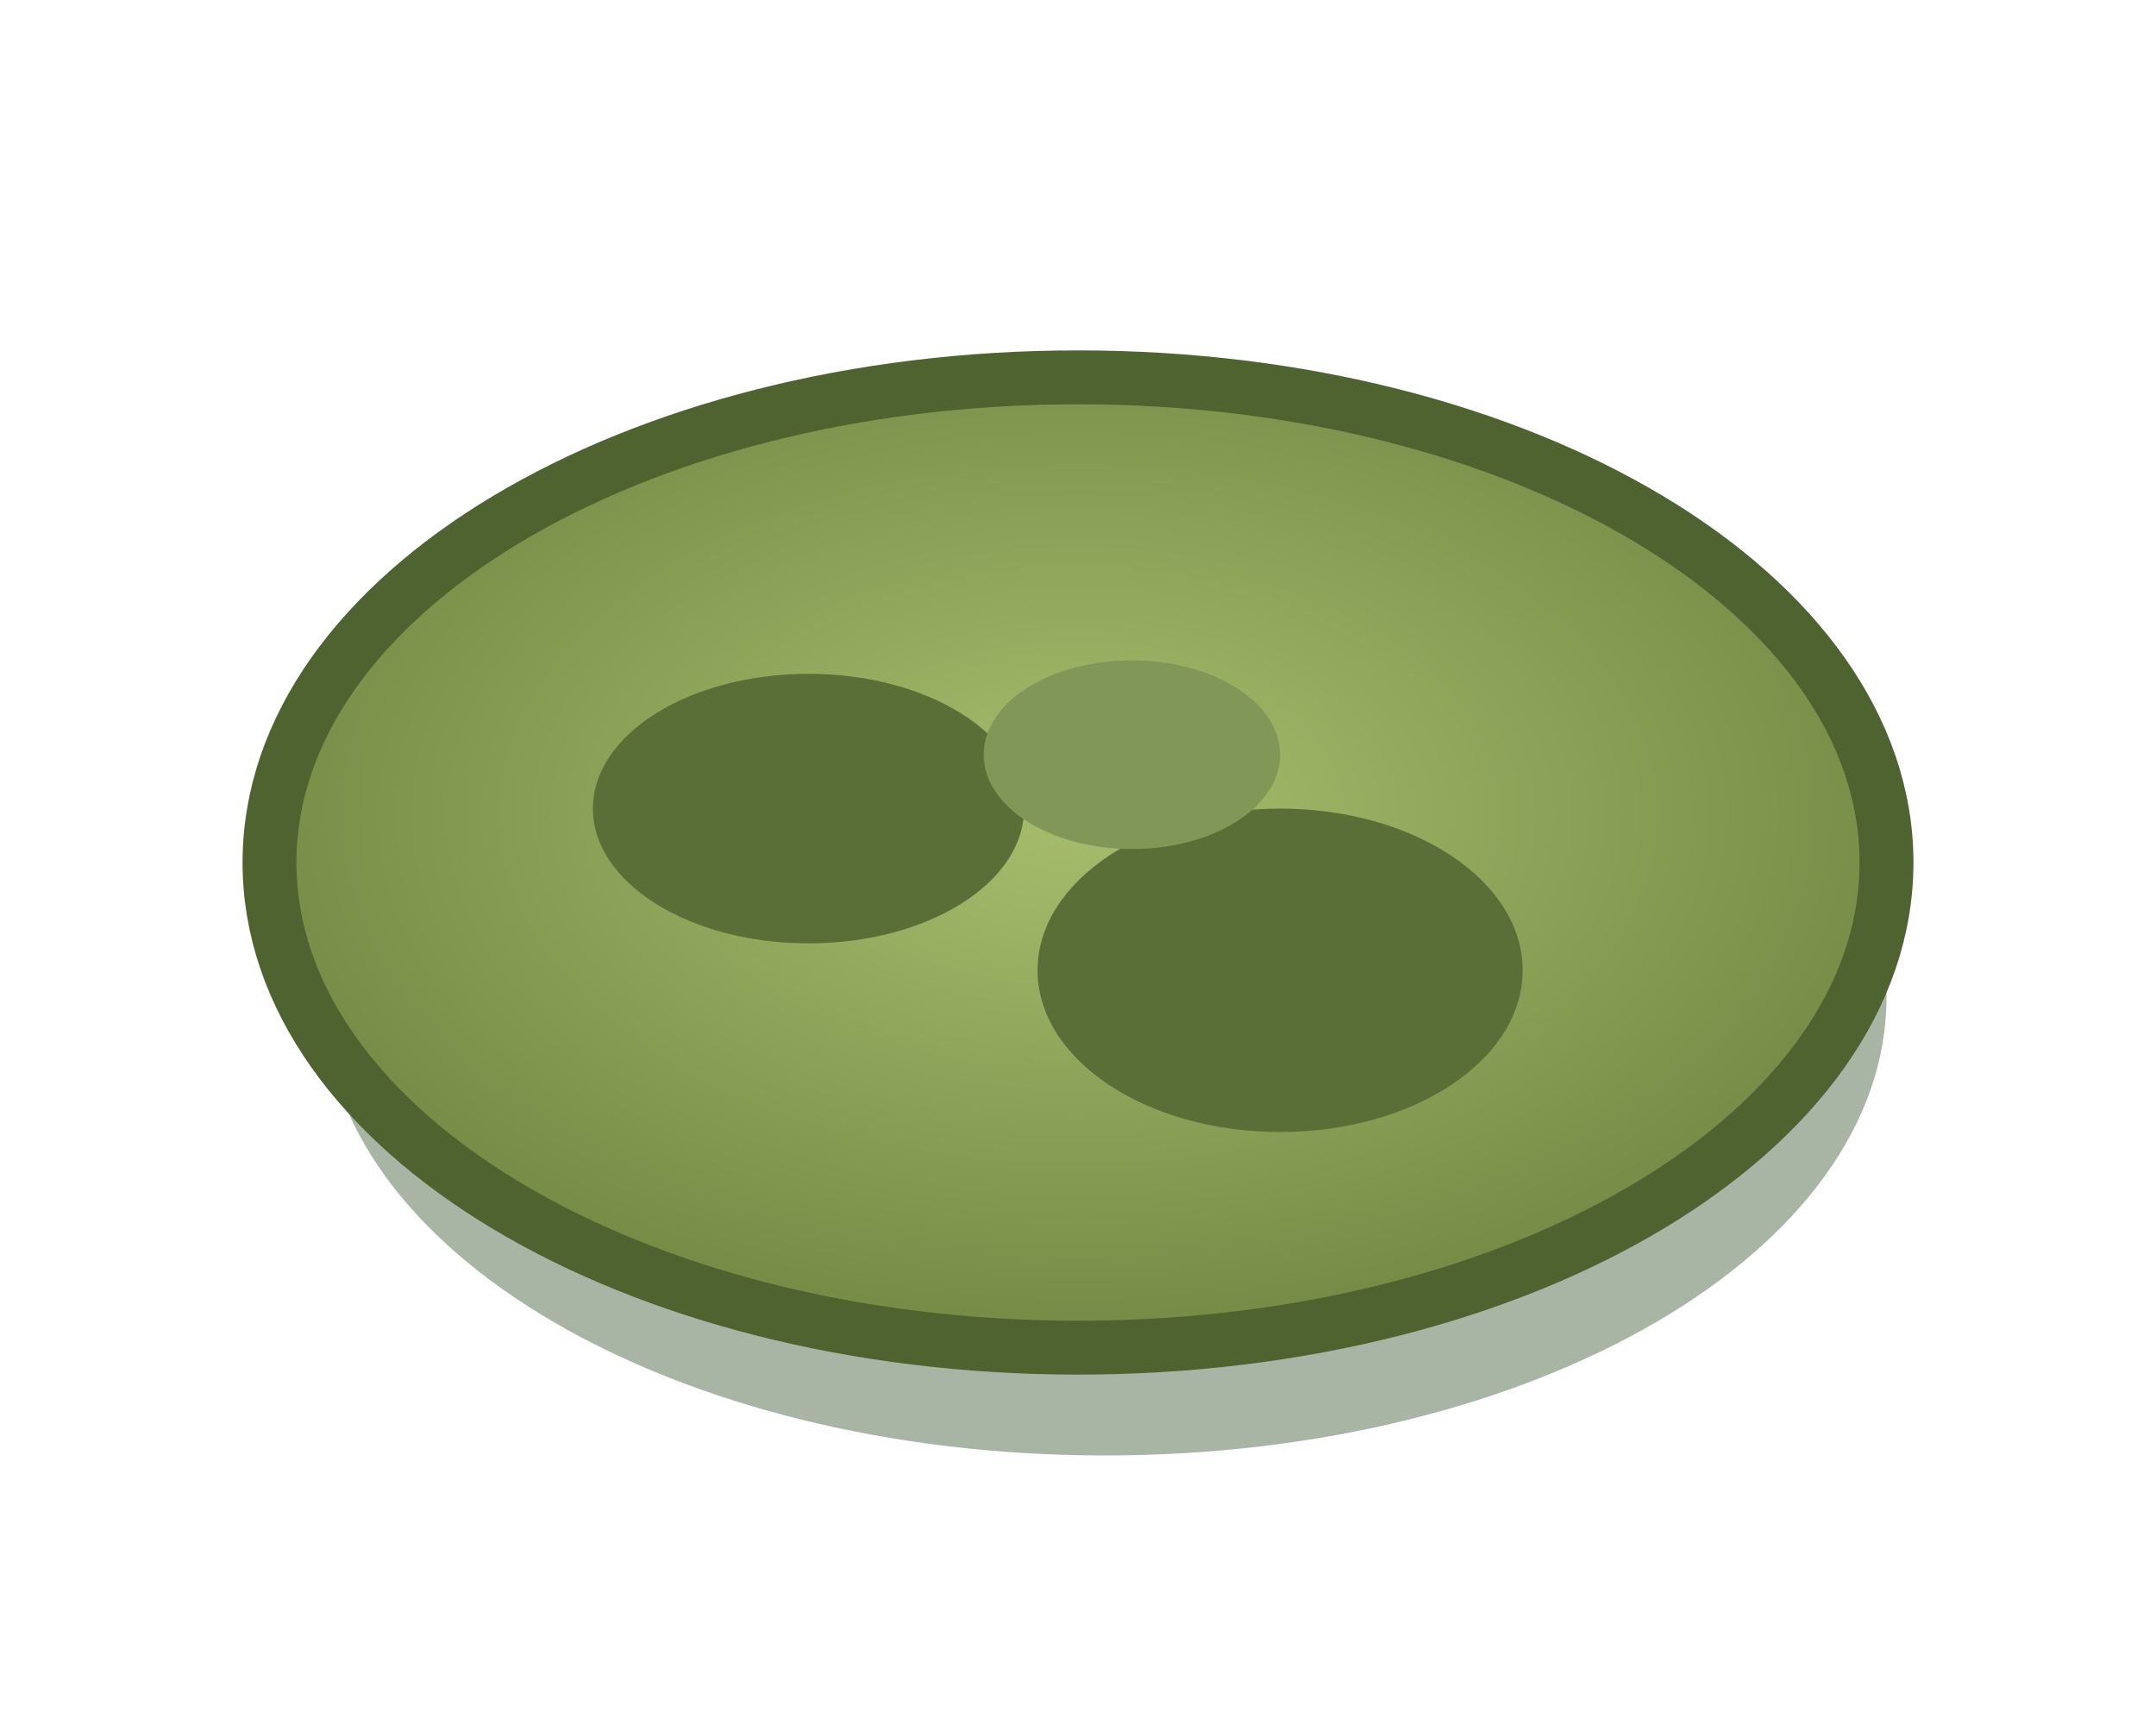
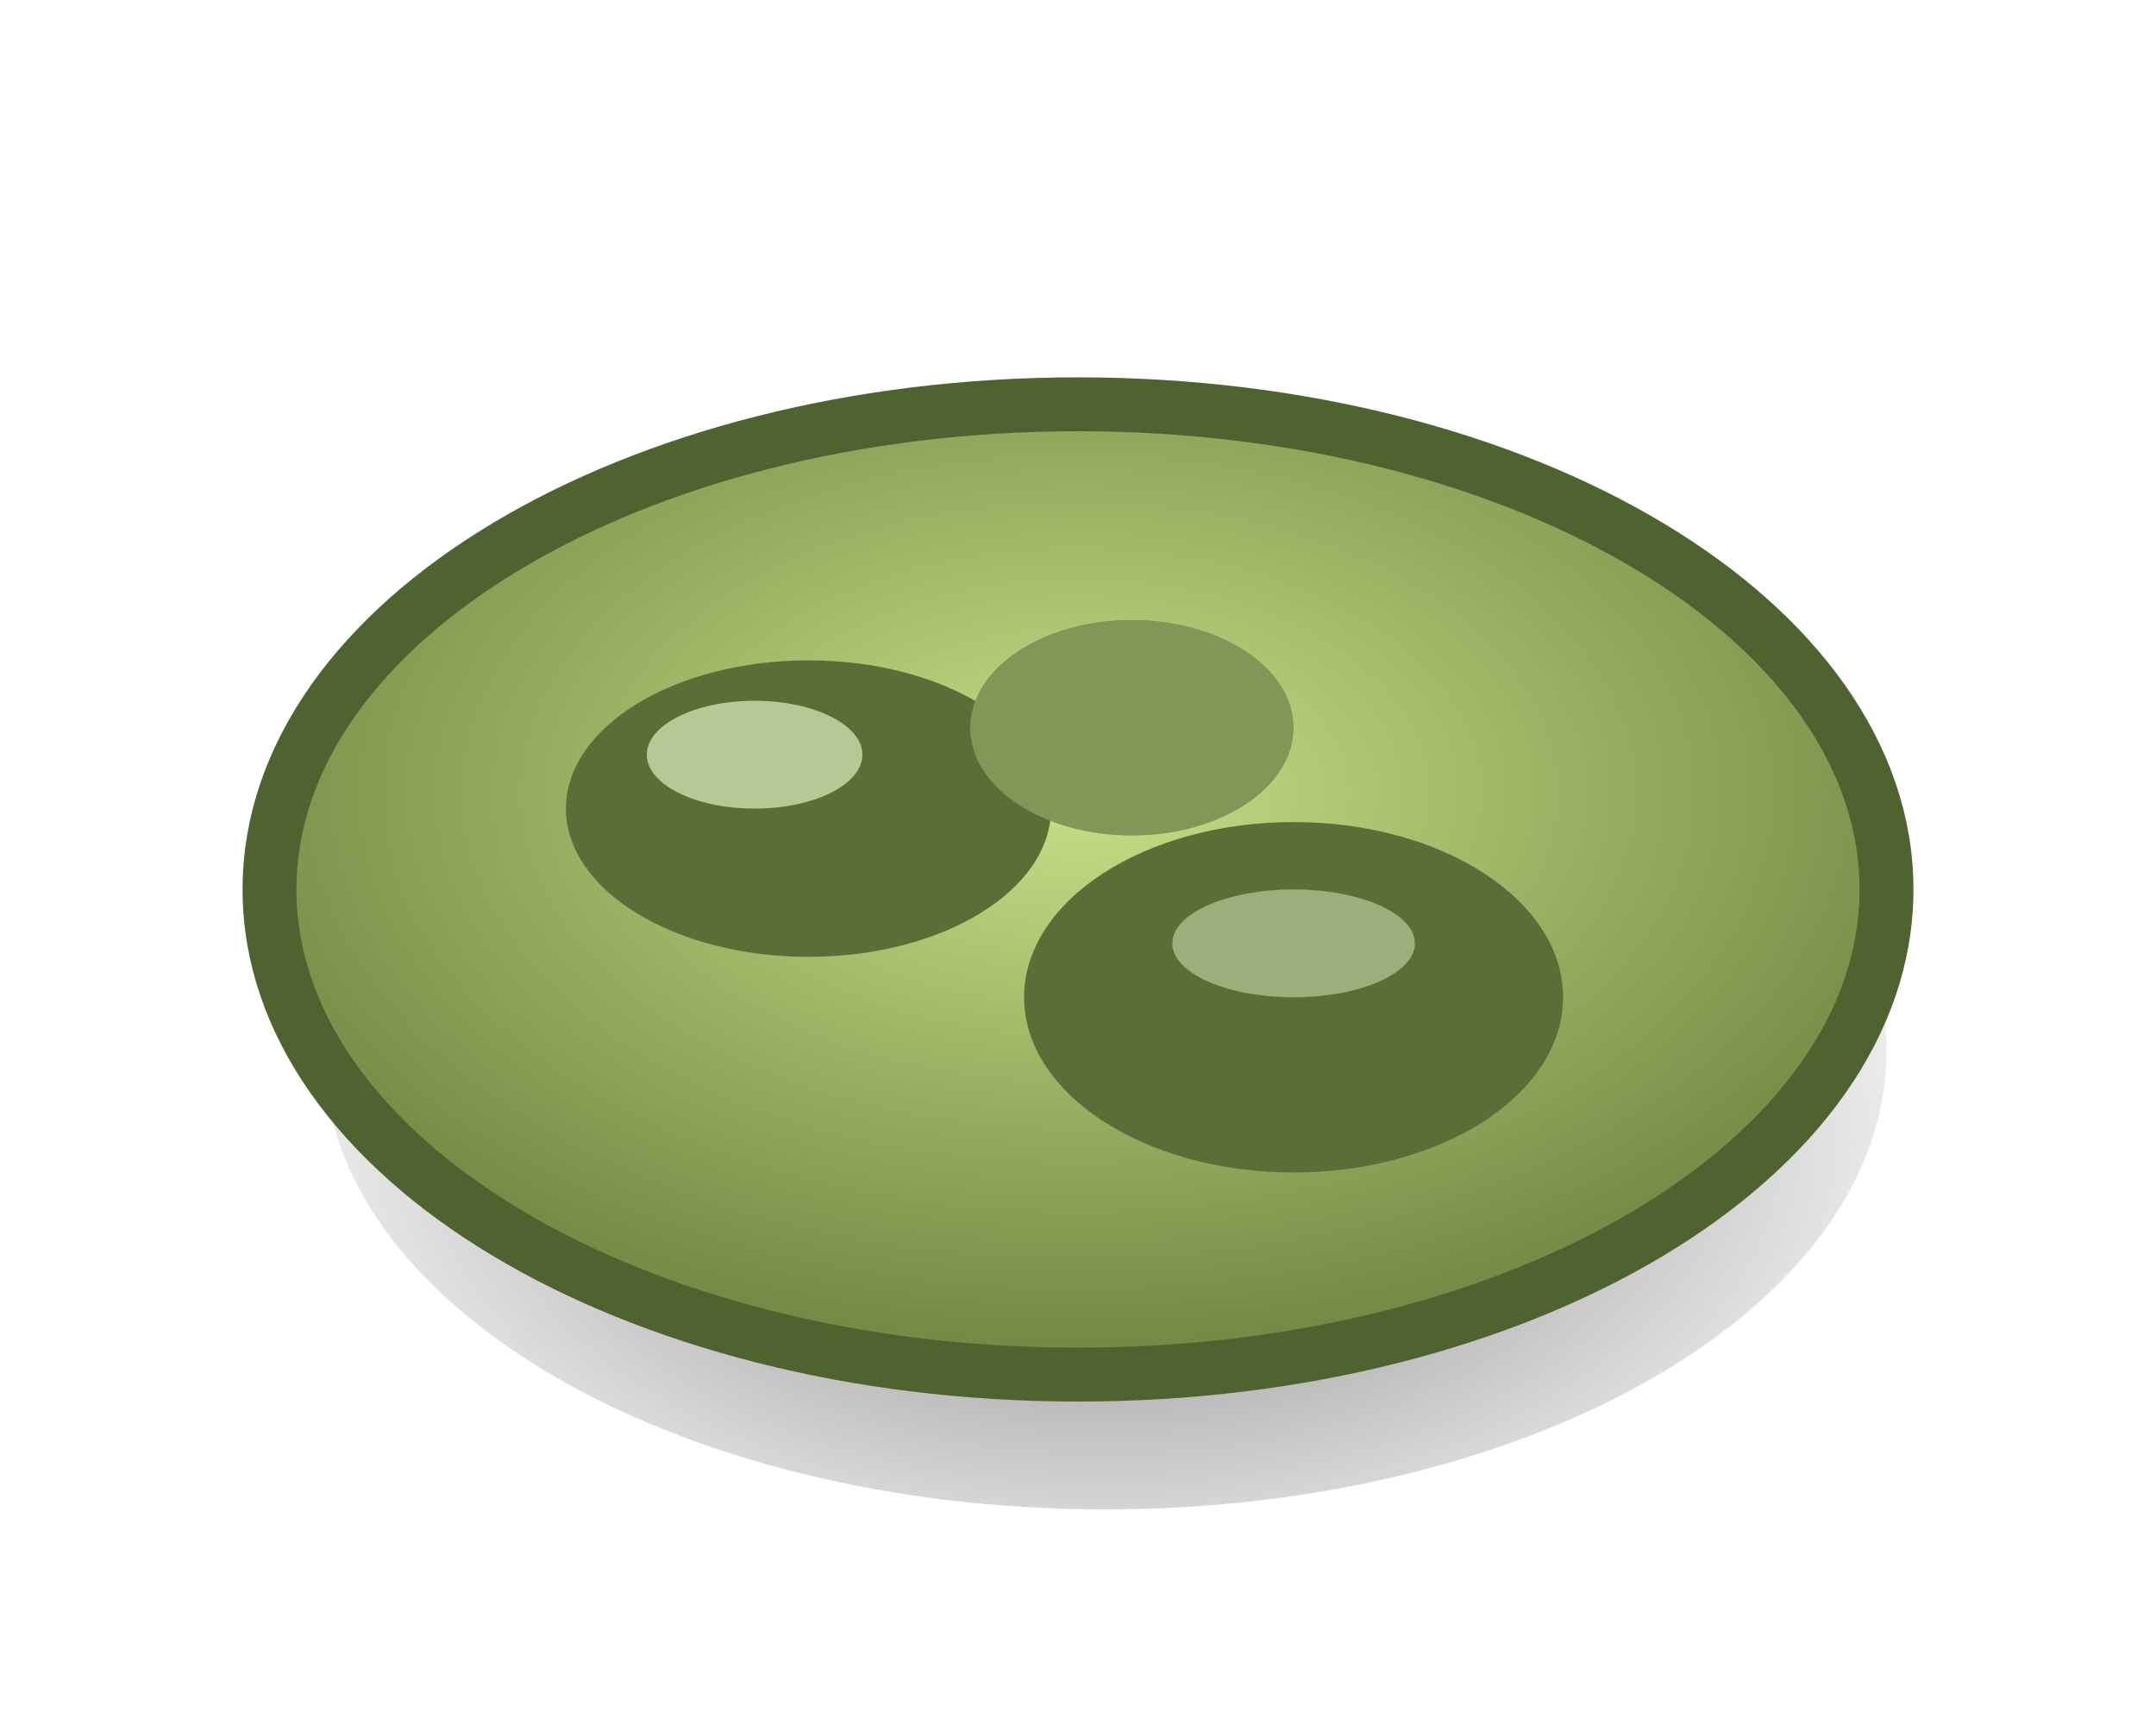
<svg xmlns="http://www.w3.org/2000/svg" viewBox="0 0 160 128">
  <defs>
-     <radialGradient id="i" cx="50%" cy="45%" r="60%">
-       <stop offset="0" stop-color="#a7bd6d" />
+     <radialGradient id="islandGrass" cx="50%" cy="40%" r="60%">
+       <stop offset="0" stop-color="#c7df87" />
      <stop offset="1" stop-color="#6f8541" />
    </radialGradient>
+     <radialGradient id="islandShadow" cx="50%" cy="60%" r="60%">
+       <stop offset="0" stop-color="#000000" stop-opacity="0.5" />
+       <stop offset="1" stop-color="#000000" stop-opacity="0" />
+     </radialGradient>
  </defs>
-   <ellipse cx="82" cy="74" rx="58" ry="34" fill="#3d5b36" opacity=".45" />
-   <ellipse cx="80" cy="64" rx="60" ry="36" fill="url(#i)" stroke="#4f6330" stroke-width="4" />
-   <ellipse cx="60" cy="60" rx="16" ry="10" fill="#5a6f38" />
-   <ellipse cx="95" cy="72" rx="18" ry="12" fill="#5a6f38" />
-   <ellipse cx="84" cy="56" rx="11" ry="7" fill="#819758" />
+   <ellipse cx="82" cy="78" rx="58" ry="34" fill="url(#islandShadow)" />
+   <ellipse cx="80" cy="66" rx="60" ry="36" fill="url(#islandGrass)" stroke="#4f6330" stroke-width="4" />
+   <ellipse cx="60" cy="60" rx="18" ry="11" fill="#5a6f38" />
+   <ellipse cx="96" cy="74" rx="20" ry="13" fill="#5a6f38" />
+   <ellipse cx="84" cy="54" rx="12" ry="8" fill="#819758" />
+   <ellipse cx="56" cy="56" rx="8" ry="4" fill="#dfeec0" fill-opacity="0.7" />
+   <ellipse cx="96" cy="70" rx="9" ry="4" fill="#dfeec0" fill-opacity="0.5" />
</svg>
